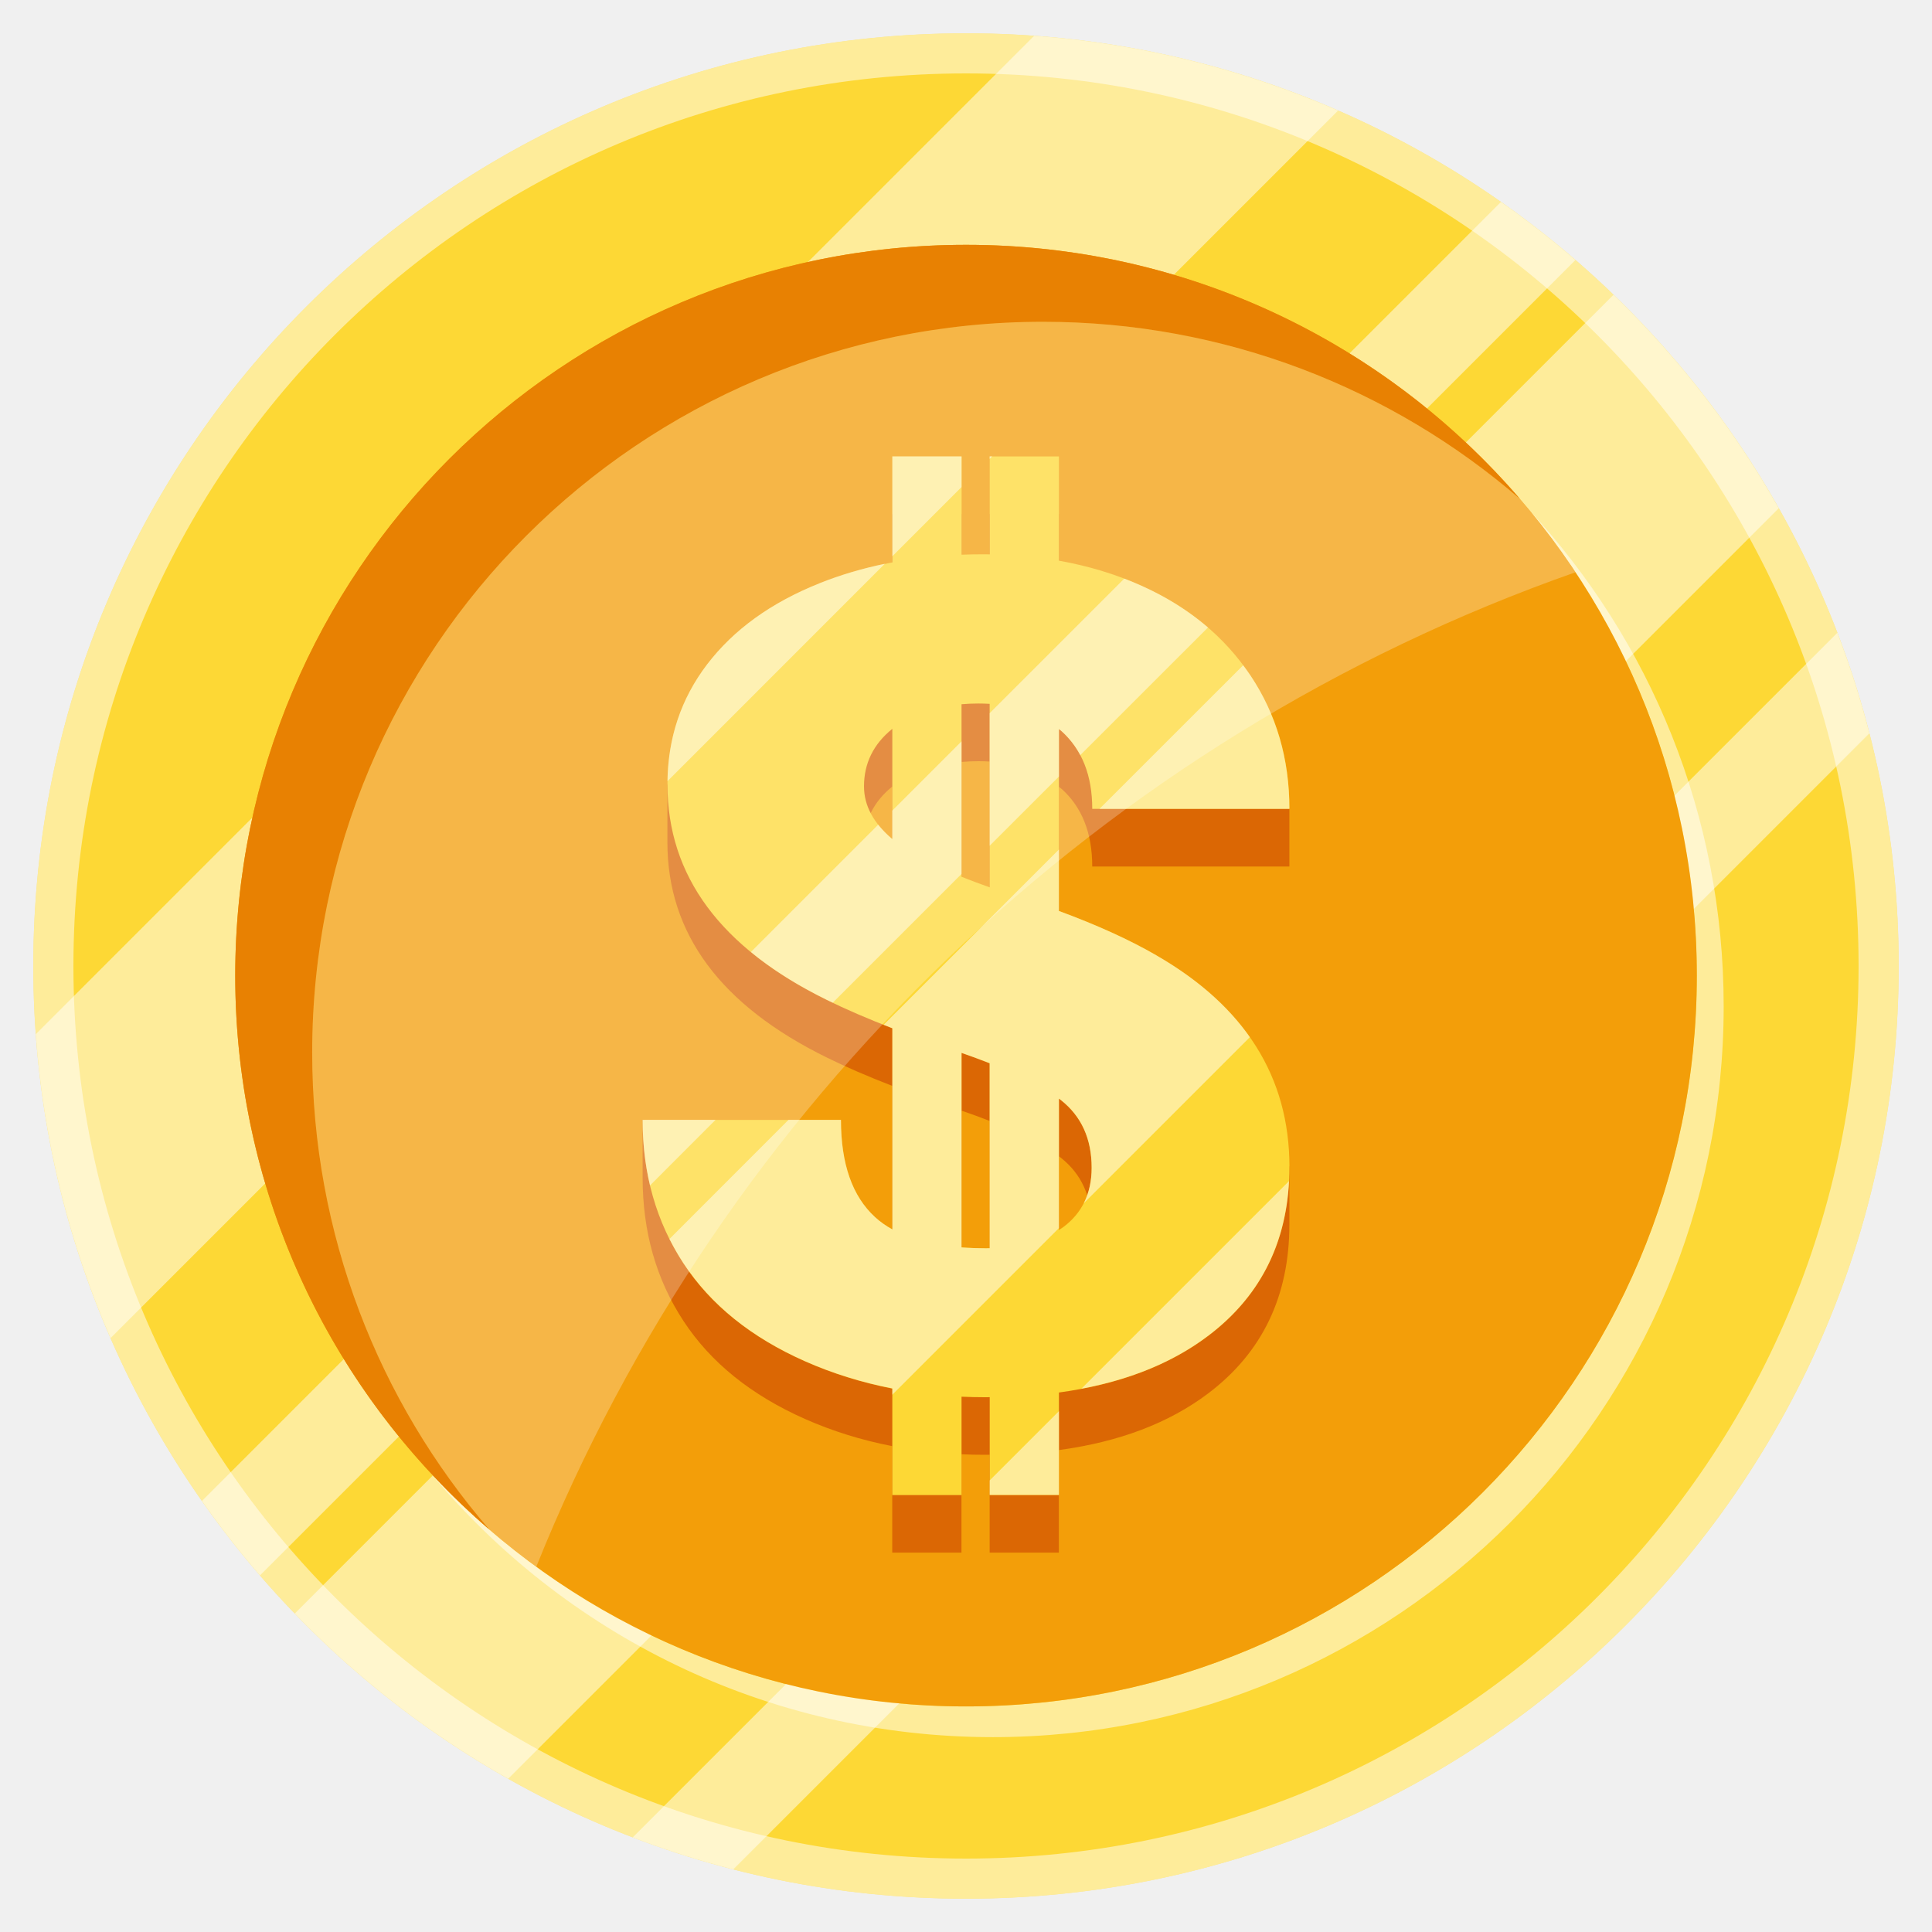
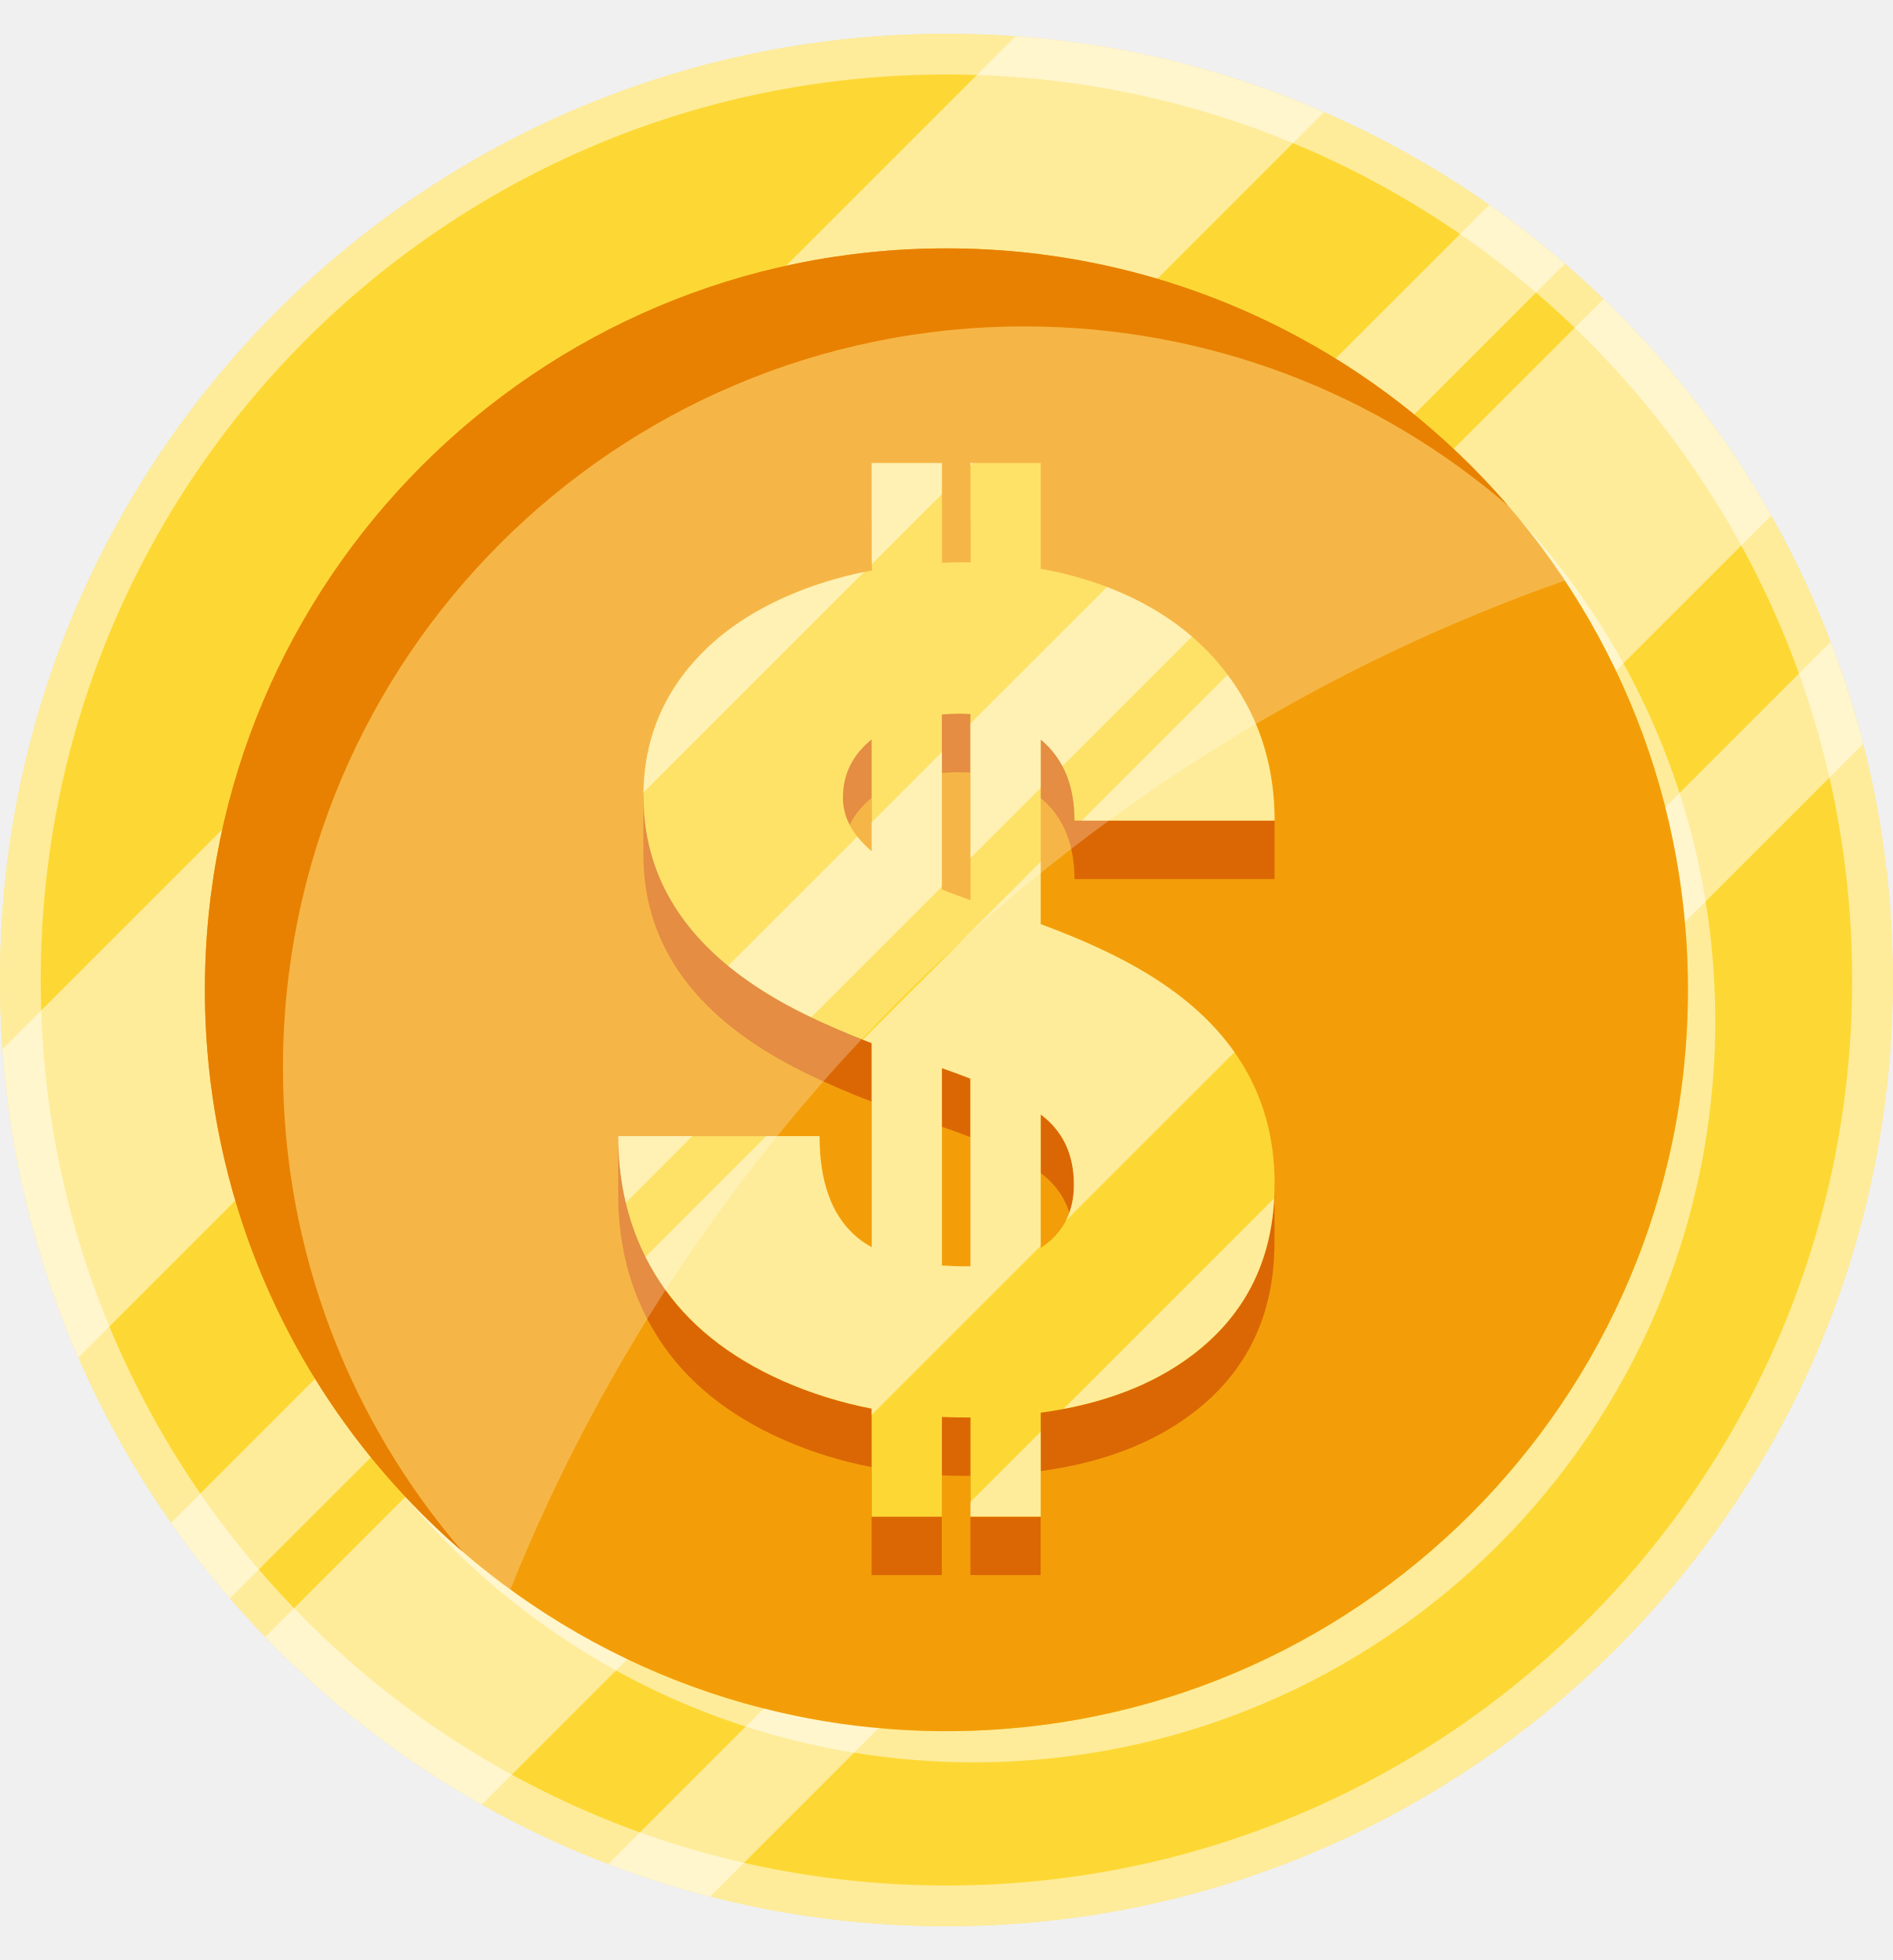
- <svg xmlns="http://www.w3.org/2000/svg" width="29" height="29" viewBox="0 0 29 29" fill="none">
-   <path d="M14.5 28.5C22.232 28.5 28.5 22.232 28.5 14.5C28.5 6.768 22.232 0.5 14.5 0.5C6.768 0.5 0.5 6.768 0.5 14.5C0.5 22.232 6.768 28.5 14.5 28.5Z" fill="#FDD835" />
-   <path opacity="0.5" d="M14.5 0.5C6.768 0.5 0.5 6.768 0.5 14.5C0.5 22.232 6.768 28.5 14.5 28.5C22.232 28.5 28.5 22.232 28.5 14.5C28.5 6.768 22.232 0.5 14.5 0.5ZM14.5 27.898C7.1 27.898 1.102 21.9 1.102 14.5C1.102 7.1 7.1 1.102 14.5 1.102C21.9 1.102 27.898 7.1 27.898 14.5C27.898 21.9 21.9 27.898 14.5 27.898Z" fill="white" />
-   <path opacity="0.5" d="M20.086 1.659L1.659 20.086C1.043 18.672 0.653 17.134 0.537 15.523L15.523 0.537C17.134 0.653 18.672 1.043 20.086 1.659Z" fill="white" />
-   <path opacity="0.5" d="M26.7 7.629L7.628 26.7C6.442 26.031 5.363 25.194 4.424 24.22L24.22 4.424C25.193 5.364 26.031 6.442 26.7 7.629Z" fill="white" />
-   <path opacity="0.5" d="M23.648 3.903L3.902 23.648C3.593 23.291 3.303 22.918 3.031 22.53L22.53 3.031C22.917 3.302 23.291 3.593 23.648 3.903Z" fill="white" />
-   <path opacity="0.5" d="M28.061 11.007L11.006 28.061C10.491 27.928 9.988 27.768 9.497 27.58L27.579 9.498C27.767 9.988 27.928 10.492 28.06 11.007L28.061 11.007Z" fill="white" />
-   <path opacity="0.5" d="M25.873 15.106C25.873 21.164 20.961 26.075 14.904 26.075C11.5 26.075 8.458 24.525 6.447 22.092C8.45 24.258 11.317 25.614 14.499 25.614C20.557 25.614 25.469 20.702 25.469 14.644C25.469 11.99 24.526 9.556 22.956 7.658C24.767 9.615 25.873 12.231 25.873 15.106Z" fill="white" />
-   <path d="M14.501 25.614C20.559 25.614 25.47 20.703 25.47 14.644C25.47 8.586 20.559 3.675 14.501 3.675C8.442 3.675 3.531 8.586 3.531 14.644C3.531 20.703 8.442 25.614 14.501 25.614Z" fill="#F39E09" />
-   <path d="M22.813 7.487C20.892 5.831 18.39 4.83 15.655 4.83C9.598 4.83 4.686 9.742 4.686 15.799C4.686 18.534 5.688 21.036 7.343 22.957C5.009 20.945 3.531 17.967 3.531 14.644C3.531 8.587 8.443 3.675 14.501 3.675C17.823 3.675 20.801 5.152 22.813 7.487Z" fill="#E88102" />
-   <path d="M15.934 11.84C16.241 12.116 16.395 12.505 16.395 13.007H19.354V12.141C19.354 12.141 18.994 11.341 18.771 11.007C18.382 10.423 17.836 9.974 17.134 9.658C16.749 9.485 16.335 9.359 15.895 9.281V7.717H14.856V9.186C14.822 9.186 14.538 9.187 14.433 9.191V7.717H13.394V9.306C13.009 9.379 12.645 9.483 12.301 9.62C11.574 9.911 11.012 10.316 10.614 10.838C10.365 11.165 10.018 11.778 10.018 11.778V12.644C10.018 14.014 10.816 15.091 12.411 15.874C12.692 16.013 13.02 16.155 13.394 16.3V19.32C13.297 19.265 13.21 19.204 13.134 19.135C12.793 18.822 12.622 18.336 12.622 17.676L9.646 16.809V17.676C9.646 18.488 9.85 19.205 10.259 19.828C10.667 20.451 11.276 20.942 12.085 21.3C12.497 21.482 12.933 21.618 13.393 21.707V23.305H14.432V21.829C14.552 21.835 14.673 21.837 14.795 21.837C14.816 21.837 14.835 21.837 14.855 21.836V23.305H15.894V21.766C16.8 21.644 17.547 21.36 18.136 20.915C18.948 20.301 19.354 19.455 19.354 18.378V17.512C19.354 17.512 18.438 15.829 17.358 15.207C16.953 14.974 16.466 14.752 15.895 14.542V11.81C15.907 11.821 15.921 11.831 15.934 11.842V11.84ZM13.394 13.46C13.111 13.221 12.969 12.957 12.969 12.668C12.969 12.322 13.111 12.035 13.394 11.806V13.46ZM14.856 19.602C14.835 19.602 14.816 19.603 14.796 19.603C14.669 19.603 14.548 19.599 14.433 19.59V16.671C14.583 16.723 14.724 16.774 14.856 16.826V19.602V19.602ZM14.856 14.185C14.705 14.133 14.564 14.079 14.433 14.027V11.437C14.514 11.43 14.598 11.426 14.686 11.426C14.744 11.426 14.8 11.428 14.856 11.431V14.185ZM15.925 17.379C16.232 17.622 16.386 17.96 16.386 18.394C16.386 18.778 16.243 19.075 15.959 19.286C15.938 19.302 15.916 19.315 15.895 19.329V17.356C15.905 17.364 15.915 17.372 15.925 17.379Z" fill="#DB6704" />
-   <path d="M17.358 14.34C16.954 14.106 16.466 13.884 15.895 13.674V10.943C15.908 10.954 15.921 10.963 15.934 10.974C16.241 11.251 16.395 11.64 16.395 12.141H19.355C19.355 11.392 19.16 10.725 18.771 10.141C18.382 9.558 17.837 9.108 17.135 8.793C16.749 8.619 16.336 8.494 15.895 8.416V6.851H14.856V8.321C14.822 8.321 14.788 8.32 14.754 8.32C14.646 8.32 14.539 8.322 14.434 8.326V6.852H13.395V8.442C13.01 8.514 12.646 8.618 12.302 8.756C11.575 9.046 11.013 9.452 10.615 9.973C10.217 10.495 10.019 11.097 10.019 11.779C10.019 13.149 10.817 14.226 12.412 15.01C12.693 15.149 13.021 15.29 13.395 15.435V18.455C13.298 18.401 13.211 18.34 13.135 18.27C12.794 17.957 12.623 17.471 12.623 16.811H9.646C9.646 17.623 9.851 18.341 10.259 18.964C10.668 19.587 11.277 20.077 12.086 20.435C12.498 20.617 12.934 20.753 13.394 20.843V22.441H14.433V20.965C14.553 20.97 14.674 20.973 14.796 20.973C14.817 20.973 14.836 20.972 14.856 20.972V22.441H15.895V20.902C16.801 20.779 17.548 20.496 18.137 20.051C18.949 19.436 19.355 18.591 19.355 17.514C19.355 16.166 18.689 15.109 17.359 14.342L17.358 14.34ZM14.686 10.56C14.744 10.56 14.8 10.562 14.855 10.565V13.319C14.704 13.266 14.564 13.213 14.433 13.161V10.571C14.514 10.564 14.598 10.56 14.686 10.56ZM12.969 11.803C12.969 11.457 13.111 11.169 13.394 10.94V12.595C13.111 12.356 12.969 12.092 12.969 11.803ZM14.796 18.737C14.669 18.737 14.548 18.732 14.433 18.724V15.804C14.583 15.856 14.724 15.908 14.855 15.96V18.736C14.835 18.736 14.816 18.738 14.796 18.738V18.737ZM15.959 18.42C15.938 18.435 15.916 18.448 15.895 18.463V16.49C15.904 16.498 15.915 16.505 15.925 16.513C16.232 16.755 16.386 17.094 16.386 17.528C16.386 17.911 16.243 18.209 15.959 18.42Z" fill="#FDD835" />
-   <path opacity="0.5" d="M12.301 8.754C12.612 8.63 12.938 8.534 13.282 8.462L10.019 11.726C10.028 11.065 10.227 10.48 10.614 9.972C11.012 9.451 11.574 9.045 12.301 8.755V8.754Z" fill="white" />
-   <path opacity="0.5" d="M13.394 6.85H14.433V7.311L13.394 8.35V6.85Z" fill="white" />
-   <path opacity="0.5" d="M14.894 6.85L14.855 6.889V6.85H14.894Z" fill="white" />
-   <path opacity="0.5" d="M18.761 15.568C18.432 15.099 17.964 14.689 17.358 14.34C16.954 14.106 16.466 13.885 15.895 13.674V12.751L13.263 15.383C13.306 15.4 13.349 15.417 13.394 15.434V18.453C13.297 18.4 13.21 18.338 13.134 18.268C12.793 17.956 12.623 17.47 12.623 16.809H11.836L10.049 18.597C10.112 18.721 10.182 18.843 10.259 18.961C10.668 19.584 11.277 20.075 12.086 20.433C12.498 20.615 12.934 20.751 13.394 20.84V20.935L15.895 18.434V16.491C15.905 16.498 15.916 16.505 15.925 16.513C16.232 16.755 16.386 17.094 16.386 17.528C16.386 17.73 16.346 17.908 16.267 18.062L18.761 15.568ZM14.855 18.736C14.835 18.736 14.816 18.737 14.796 18.737C14.669 18.737 14.548 18.733 14.433 18.724V15.804C14.582 15.856 14.723 15.908 14.855 15.959V18.736Z" fill="white" />
-   <path opacity="0.5" d="M19.354 12.141H16.504L18.66 9.986C18.698 10.036 18.735 10.088 18.771 10.141C19.16 10.724 19.354 11.392 19.354 12.141Z" fill="white" />
-   <path opacity="0.5" d="M9.646 16.809H10.741L9.757 17.794C9.683 17.483 9.646 17.154 9.646 16.809Z" fill="white" />
-   <path opacity="0.5" d="M14.433 11.128V13.118L12.5 15.051C12.47 15.037 12.44 15.022 12.411 15.008C11.969 14.791 11.59 14.553 11.271 14.29L13.182 12.379C13.241 12.453 13.311 12.525 13.393 12.595V12.168L14.432 11.129L14.433 11.128Z" fill="white" />
-   <path opacity="0.5" d="M18.132 9.419L16.215 11.335C16.143 11.199 16.049 11.078 15.933 10.974C15.921 10.963 15.907 10.954 15.895 10.943V11.656L14.855 12.695V10.705L16.876 8.685C16.963 8.718 17.049 8.754 17.134 8.792C17.512 8.961 17.844 9.171 18.132 9.418V9.419Z" fill="white" />
-   <path opacity="0.5" d="M14.855 22.222L15.895 21.182V22.438H14.855V22.222Z" fill="white" />
-   <path opacity="0.5" d="M19.349 17.729C19.297 18.703 18.893 19.476 18.137 20.048C17.624 20.437 16.988 20.702 16.232 20.845L19.348 17.729L19.349 17.729Z" fill="white" />
-   <path opacity="0.25" d="M23.648 8.59C16.544 11.084 10.844 16.561 8.05 23.517C7.805 23.34 7.569 23.152 7.341 22.954C5.686 21.034 4.686 18.533 4.686 15.799C4.686 9.741 9.597 4.83 15.655 4.83C18.389 4.83 20.89 5.83 22.81 7.485C23.112 7.835 23.392 8.204 23.648 8.59H23.648Z" fill="white" />
+ <svg xmlns="http://www.w3.org/2000/svg" width="28" height="29" viewBox="0 0 28 29" fill="none">
+   <path d="M14 28.5C21.732 28.5 28 22.232 28 14.5C28 6.768 21.732 0.5 14 0.5C6.268 0.5 0 6.768 0 14.5C0 22.232 6.268 28.5 14 28.5Z" fill="#FDD835" />
+   <path opacity="0.5" d="M14 0.5C6.268 0.5 0 6.768 0 14.5C0 22.232 6.268 28.5 14 28.5C21.732 28.5 28 22.232 28 14.5C28 6.768 21.732 0.5 14 0.5ZM14 27.898C6.6 27.898 0.602 21.9 0.602 14.5C0.602 7.1 6.6 1.102 14 1.102C21.4 1.102 27.398 7.1 27.398 14.5C27.398 21.9 21.4 27.898 14 27.898Z" fill="white" />
+   <path opacity="0.5" d="M19.586 1.659L1.159 20.086C0.543 18.672 0.153 17.134 0.037 15.523L15.023 0.537C16.634 0.653 18.172 1.043 19.586 1.659Z" fill="white" />
+   <path opacity="0.5" d="M26.2 7.629L7.128 26.7C5.942 26.031 4.864 25.194 3.924 24.22L23.72 4.424C24.694 5.364 25.531 6.442 26.2 7.629Z" fill="white" />
+   <path opacity="0.5" d="M23.148 3.903L3.402 23.648C3.093 23.291 2.802 22.918 2.531 22.53L22.03 3.031C22.417 3.302 22.79 3.593 23.148 3.903Z" fill="white" />
+   <path opacity="0.5" d="M27.561 11.007L10.506 28.061C9.991 27.928 9.488 27.768 8.997 27.58L27.079 9.498C27.267 9.988 27.428 10.492 27.56 11.007L27.561 11.007Z" fill="white" />
+   <path opacity="0.5" d="M25.373 15.106C25.373 21.164 20.462 26.075 14.404 26.075C11.001 26.075 7.959 24.525 5.948 22.092C7.951 24.258 10.818 25.614 14 25.614C20.058 25.614 24.969 20.702 24.969 14.644C24.969 11.99 24.026 9.556 22.457 7.658C24.267 9.615 25.373 12.231 25.373 15.106Z" fill="white" />
+   <path d="M14 25.614C20.058 25.614 24.969 20.703 24.969 14.644C24.969 8.586 20.058 3.675 14 3.675C7.942 3.675 3.031 8.586 3.031 14.644C3.031 20.703 7.942 25.614 14 25.614Z" fill="#F39E09" />
+   <path d="M22.312 7.487C20.391 5.831 17.89 4.83 15.155 4.83C9.097 4.83 4.186 9.742 4.186 15.799C4.186 18.534 5.187 21.036 6.842 22.957C4.508 20.945 3.031 17.967 3.031 14.644C3.031 8.587 7.942 3.675 14 3.675C17.322 3.675 20.3 5.152 22.312 7.487Z" fill="#E88102" />
+   <path d="M15.433 11.84C15.74 12.116 15.894 12.505 15.894 13.007H18.854V12.141C18.854 12.141 18.493 11.341 18.27 11.007C17.881 10.423 17.336 9.974 16.634 9.658C16.248 9.485 15.835 9.359 15.394 9.281V7.717H14.355V9.186C14.321 9.186 14.038 9.187 13.932 9.191V7.717H12.893V9.306C12.509 9.379 12.145 9.483 11.801 9.62C11.073 9.911 10.511 10.316 10.114 10.838C9.865 11.165 9.517 11.778 9.517 11.778V12.644C9.517 14.014 10.315 15.091 11.911 15.874C12.192 16.013 12.519 16.155 12.893 16.3V19.32C12.796 19.265 12.71 19.204 12.633 19.135C12.292 18.822 12.122 18.336 12.122 17.676L9.145 16.809V17.676C9.145 18.488 9.35 19.205 9.758 19.828C10.167 20.451 10.776 20.942 11.585 21.3C11.996 21.482 12.432 21.618 12.893 21.707V23.305H13.932V21.829C14.052 21.835 14.172 21.837 14.295 21.837C14.315 21.837 14.334 21.837 14.355 21.836V23.305H15.394V21.766C16.299 21.644 17.047 21.36 17.635 20.915C18.447 20.301 18.853 19.455 18.853 18.378V17.512C18.853 17.512 17.938 15.829 16.858 15.207C16.453 14.974 15.965 14.752 15.394 14.542V11.81C15.407 11.821 15.42 11.831 15.433 11.842V11.84ZM12.893 13.46C12.611 13.221 12.469 12.957 12.469 12.668C12.469 12.322 12.611 12.035 12.893 11.806V13.46ZM14.355 19.602C14.335 19.602 14.316 19.603 14.296 19.603C14.169 19.603 14.048 19.599 13.932 19.59V16.671C14.083 16.723 14.223 16.774 14.355 16.826V19.602V19.602ZM14.355 14.185C14.204 14.133 14.064 14.079 13.932 14.027V11.437C14.014 11.43 14.098 11.426 14.186 11.426C14.243 11.426 14.3 11.428 14.355 11.431V14.185ZM15.424 17.379C15.732 17.622 15.885 17.96 15.885 18.394C15.885 18.778 15.742 19.075 15.458 19.286C15.438 19.302 15.415 19.315 15.394 19.329V17.356C15.404 17.364 15.415 17.372 15.424 17.379Z" fill="#DB6704" />
+   <path d="M16.858 14.34C16.454 14.106 15.966 13.884 15.395 13.674V10.943C15.408 10.954 15.421 10.963 15.434 10.974C15.741 11.251 15.895 11.64 15.895 12.141H18.855C18.855 11.392 18.66 10.725 18.271 10.141C17.882 9.558 17.337 9.108 16.635 8.793C16.249 8.619 15.836 8.494 15.395 8.416V6.851H14.356V8.321C14.322 8.321 14.288 8.32 14.254 8.32C14.146 8.32 14.039 8.322 13.934 8.326V6.852H12.895V8.442C12.51 8.514 12.146 8.618 11.802 8.756C11.075 9.046 10.513 9.452 10.115 9.973C9.717 10.495 9.519 11.097 9.519 11.779C9.519 13.149 10.317 14.226 11.912 15.01C12.193 15.149 12.521 15.29 12.895 15.435V18.455C12.798 18.401 12.711 18.34 12.635 18.27C12.294 17.957 12.123 17.471 12.123 16.811H9.146C9.146 17.623 9.351 18.341 9.76 18.964C10.168 19.587 10.777 20.077 11.586 20.435C11.998 20.617 12.434 20.753 12.894 20.843V22.441H13.933V20.965C14.053 20.97 14.174 20.973 14.296 20.973C14.317 20.973 14.336 20.972 14.356 20.972V22.441H15.395V20.902C16.301 20.779 17.048 20.496 17.637 20.051C18.449 19.436 18.855 18.591 18.855 17.514C18.855 16.166 18.189 15.109 16.859 14.342L16.858 14.34ZM14.186 10.56C14.244 10.56 14.3 10.562 14.355 10.565V13.319C14.204 13.266 14.064 13.213 13.933 13.161V10.571C14.014 10.564 14.098 10.56 14.186 10.56ZM12.469 11.803C12.469 11.457 12.611 11.169 12.894 10.94V12.595C12.611 12.356 12.469 12.092 12.469 11.803ZM14.296 18.737C14.169 18.737 14.048 18.732 13.933 18.724V15.804C14.083 15.856 14.224 15.908 14.355 15.96V18.736C14.335 18.736 14.316 18.738 14.296 18.738V18.737ZM15.459 18.42C15.438 18.435 15.416 18.448 15.395 18.463V16.49C15.404 16.498 15.415 16.505 15.425 16.513C15.732 16.755 15.886 17.094 15.886 17.528C15.886 17.911 15.743 18.209 15.459 18.42Z" fill="#FDD835" />
+   <path opacity="0.5" d="M11.801 8.754C12.111 8.63 12.438 8.534 12.782 8.462L9.518 11.726C9.528 11.065 9.726 10.48 10.114 9.972C10.511 9.451 11.074 9.045 11.801 8.755V8.754Z" fill="white" />
+   <path opacity="0.5" d="M12.894 6.85H13.933V7.311L12.894 8.35V6.85Z" fill="white" />
+   <path opacity="0.5" d="M14.394 6.85L14.355 6.889V6.85H14.394Z" fill="white" />
+   <path opacity="0.5" d="M18.261 15.568C17.932 15.099 17.464 14.689 16.858 14.34C16.454 14.106 15.966 13.885 15.395 13.674V12.751L12.763 15.383C12.806 15.4 12.849 15.417 12.894 15.434V18.453C12.797 18.4 12.71 18.338 12.634 18.268C12.293 17.956 12.123 17.47 12.123 16.809H11.336L9.549 18.597C9.612 18.721 9.682 18.843 9.759 18.961C10.168 19.584 10.777 20.075 11.586 20.433C11.998 20.615 12.434 20.751 12.894 20.84V20.935L15.395 18.434V16.491C15.405 16.498 15.416 16.505 15.425 16.513C15.732 16.755 15.886 17.094 15.886 17.528C15.886 17.73 15.846 17.908 15.767 18.062L18.261 15.568ZM14.355 18.736C14.335 18.736 14.316 18.737 14.296 18.737C14.169 18.737 14.048 18.733 13.933 18.724V15.804C14.082 15.856 14.223 15.908 14.355 15.959V18.736Z" fill="white" />
+   <path opacity="0.5" d="M18.854 12.141H16.003L18.159 9.986C18.198 10.036 18.235 10.088 18.27 10.141C18.66 10.724 18.854 11.392 18.854 12.141Z" fill="white" />
+   <path opacity="0.5" d="M9.146 16.809H10.241L9.257 17.794C9.183 17.483 9.146 17.154 9.146 16.809Z" fill="white" />
+   <path opacity="0.5" d="M13.933 11.128V13.118L12 15.051C11.97 15.037 11.94 15.022 11.911 15.008C11.469 14.791 11.09 14.553 10.771 14.29L12.682 12.379C12.741 12.453 12.811 12.525 12.893 12.595V12.168L13.932 11.129L13.933 11.128Z" fill="white" />
+   <path opacity="0.5" d="M17.632 9.419L15.716 11.335C15.643 11.199 15.549 11.078 15.433 10.974C15.421 10.963 15.407 10.954 15.395 10.943V11.656L14.355 12.695V10.705L16.376 8.685C16.463 8.718 16.549 8.754 16.634 8.792C17.012 8.961 17.344 9.171 17.632 9.418V9.419Z" fill="white" />
+   <path opacity="0.5" d="M14.355 22.222L15.395 21.182V22.438H14.355V22.222Z" fill="white" />
+   <path opacity="0.5" d="M18.849 17.729C18.797 18.703 18.393 19.476 17.637 20.048C17.124 20.437 16.488 20.702 15.732 20.845L18.848 17.729L18.849 17.729Z" fill="white" />
+   <path opacity="0.25" d="M23.148 8.59C16.044 11.084 10.344 16.561 7.55 23.517C7.305 23.34 7.069 23.152 6.841 22.954C5.186 21.034 4.186 18.533 4.186 15.799C4.186 9.741 9.097 4.83 15.155 4.83C17.889 4.83 20.39 5.83 22.31 7.485C22.612 7.835 22.892 8.204 23.148 8.59H23.148Z" fill="white" />
</svg>
